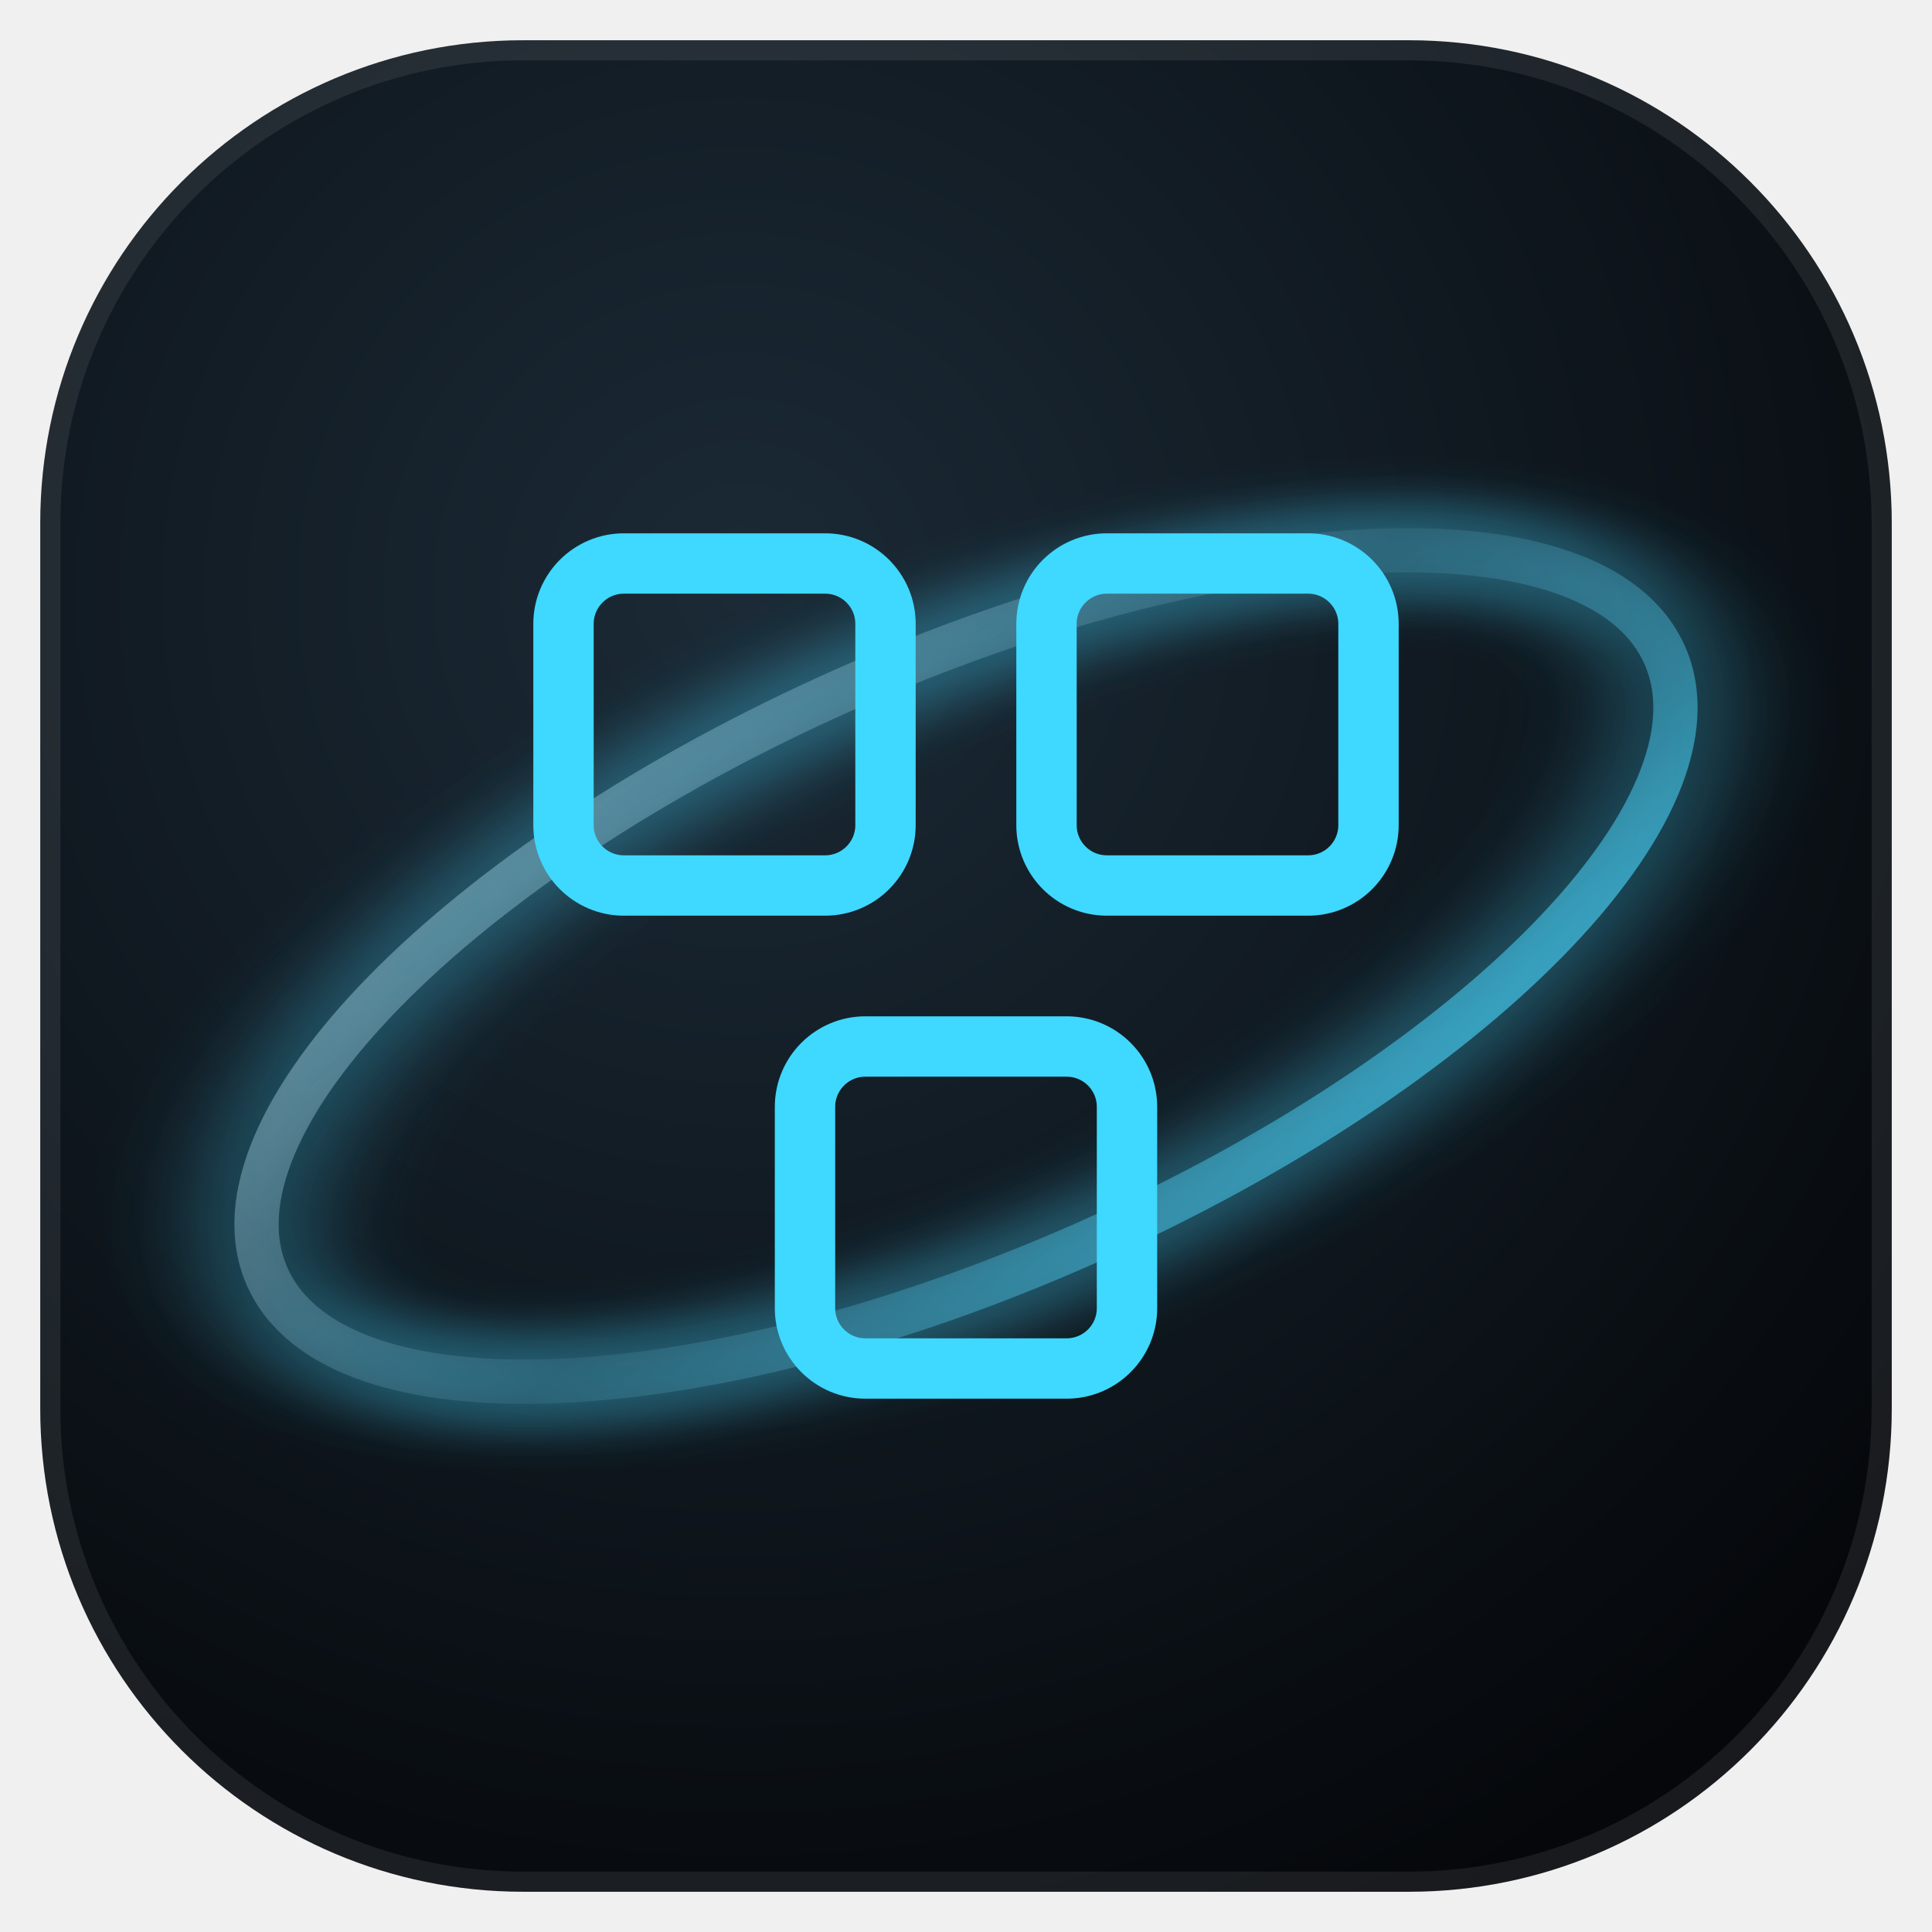
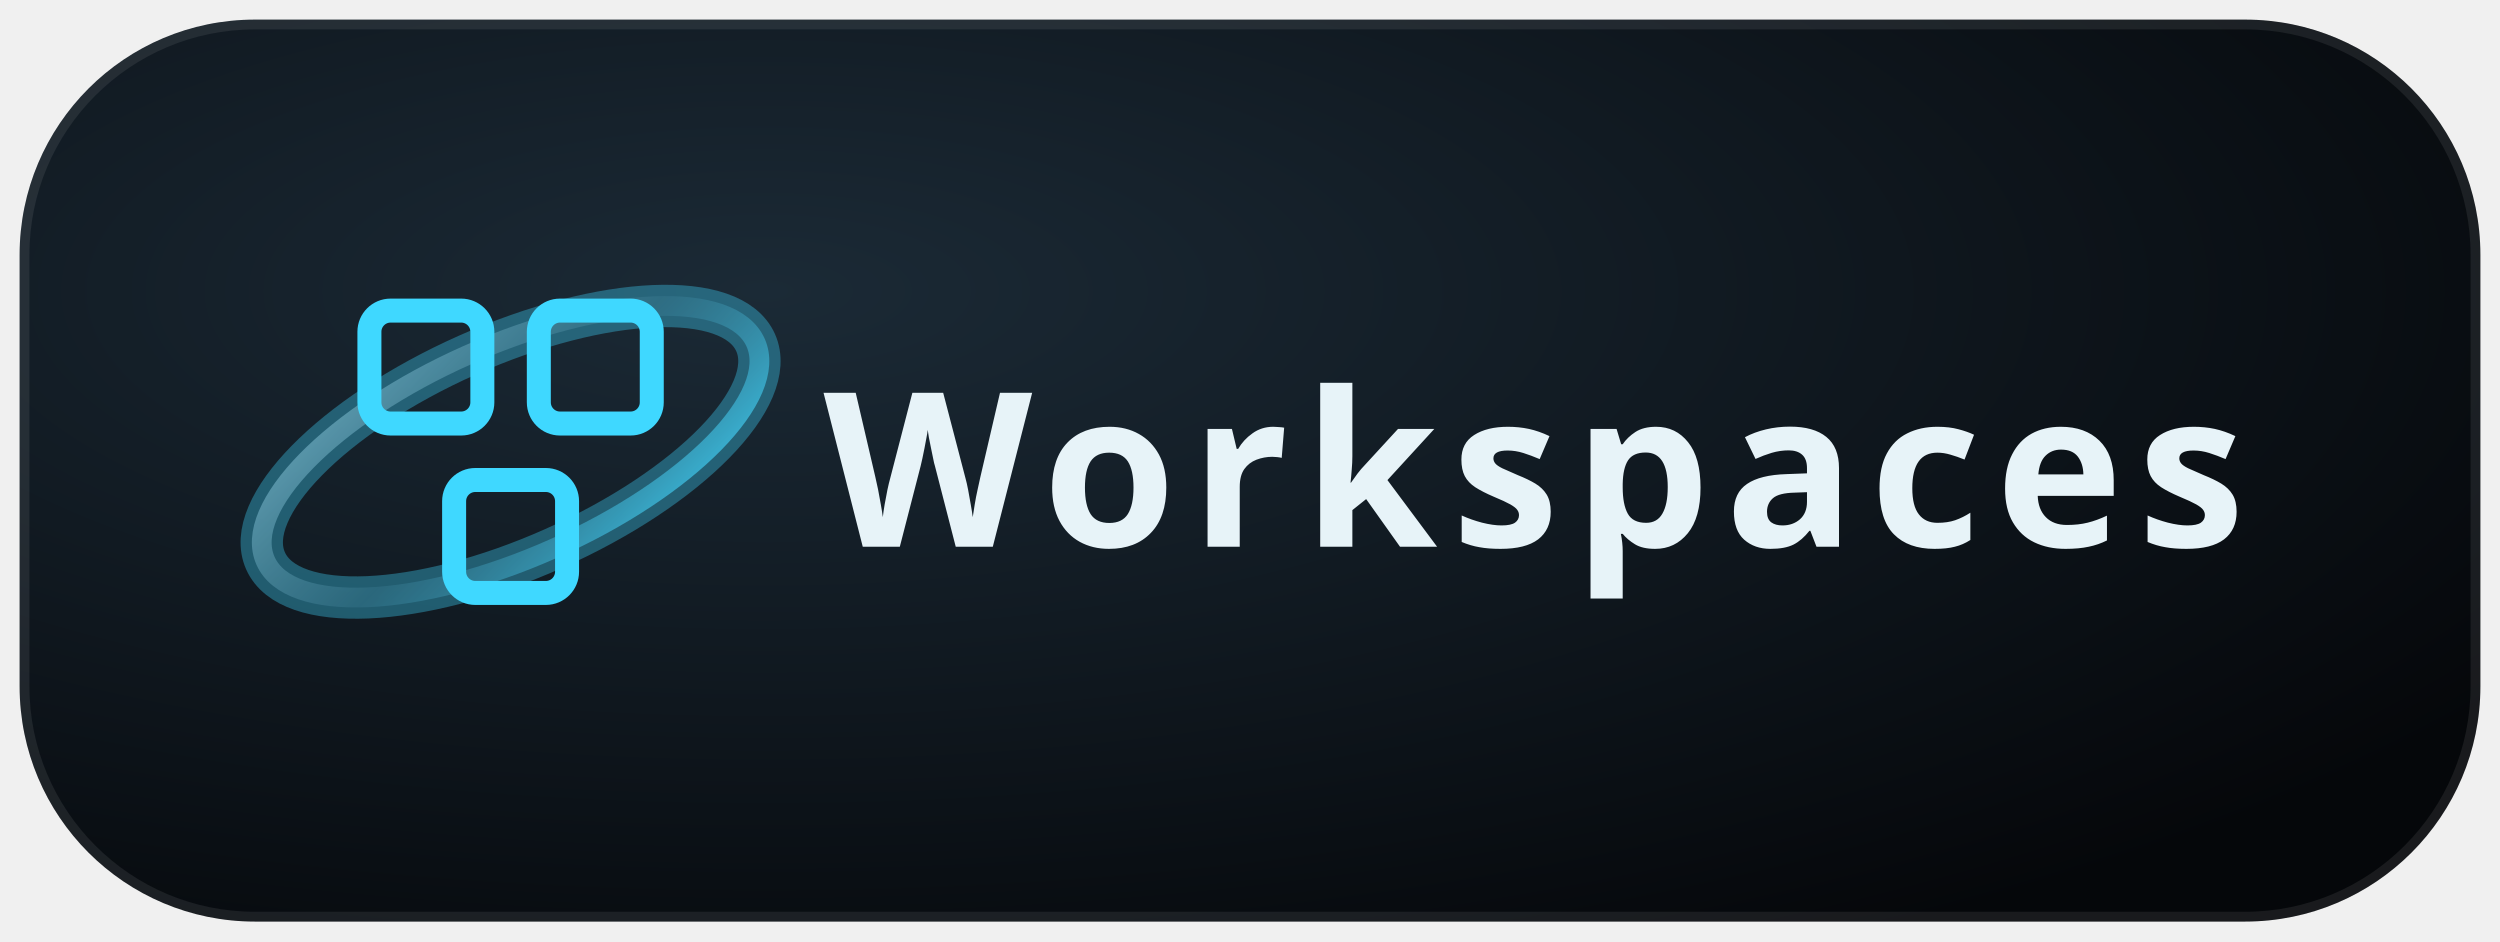
- <svg xmlns="http://www.w3.org/2000/svg" viewBox="0 0 96 96" role="img" aria-label="Workspaces">
+ <svg xmlns="http://www.w3.org/2000/svg" viewBox="0 0 255 96" role="img" aria-label="Workspaces">
  <defs>
-     <radialGradient id="glass" cx="38%" cy="30%" r="80%">
+     <radialGradient id="glass-workspaces" cx="30%" cy="30%" r="85%">
      <stop offset="0" stop-color="#1b2a36" />
      <stop offset="1" stop-color="#05070a" />
    </radialGradient>
-     <linearGradient id="ring" x1="0" y1="0" x2="1" y2="1">
+     <linearGradient id="ring-workspaces" x1="0" y1="0" x2="1" y2="1">
      <stop offset="0" stop-color="#d9e6ee" stop-opacity="0.55" />
      <stop offset="0.5" stop-color="#3a4a57" stop-opacity="0.35" />
      <stop offset="1" stop-color="#3fd8ff" stop-opacity="0.9" />
    </linearGradient>
  </defs>
-   <rect x="2" y="2" width="92" height="92" rx="24" fill="url(#glass)" />
-   <rect x="2.5" y="2.5" width="91" height="91" rx="23.5" fill="none" stroke="#ffffff" stroke-opacity="0.08" />
-   <ellipse cx="48" cy="48" rx="38" ry="15" transform="rotate(-24 48 48)" fill="none" stroke="url(#ring)" stroke-width="2.2" />
-   <ellipse cx="48" cy="48" rx="38" ry="15" transform="rotate(-24 48 48)" fill="none" stroke="#3fd8ff" stroke-opacity="0.35" stroke-width="5" stroke-linecap="round" style="filter:blur(2px)" />
-   <g fill="none" stroke="#3fd8ff" stroke-width="3" stroke-linecap="round" stroke-linejoin="round">
-     <rect x="28" y="28" width="16" height="16" rx="3" />
-     <rect x="52" y="28" width="16" height="16" rx="3" />
-     <rect x="40" y="52" width="16" height="16" rx="3" />
+   <rect x="2" y="2" width="251" height="92" rx="24" fill="url(#glass-workspaces)" />
+   <rect x="2.5" y="2.5" width="250" height="91" rx="23.5" fill="none" stroke="#ffffff" stroke-opacity="0.08" />
+   <g transform="translate(6 0) scale(0.72) translate(16 16)">
+     <ellipse cx="48" cy="48" rx="38" ry="15" transform="rotate(-24 48 48)" fill="none" stroke="url(#ring-workspaces)" stroke-width="2.8" />
+     <ellipse cx="48" cy="48" rx="38" ry="15" transform="rotate(-24 48 48)" fill="none" stroke="#3fd8ff" stroke-opacity="0.35" stroke-width="6" stroke-linecap="round" />
+     <g fill="none" stroke="#3fd8ff" stroke-width="3.4" stroke-linecap="round" stroke-linejoin="round">
+       <rect x="28" y="28" width="16" height="16" rx="3" />
+       <rect x="52" y="28" width="16" height="16" rx="3" />
+       <rect x="40" y="52" width="16" height="16" rx="3" />
+     </g>
  </g>
+   <text x="84" y="48" dominant-baseline="middle" font-family="Orbitron, 'Segoe UI', system-ui, sans-serif" font-size="22" font-weight="600" letter-spacing="1.5" fill="#e7f3f8">Workspaces</text>
</svg>
